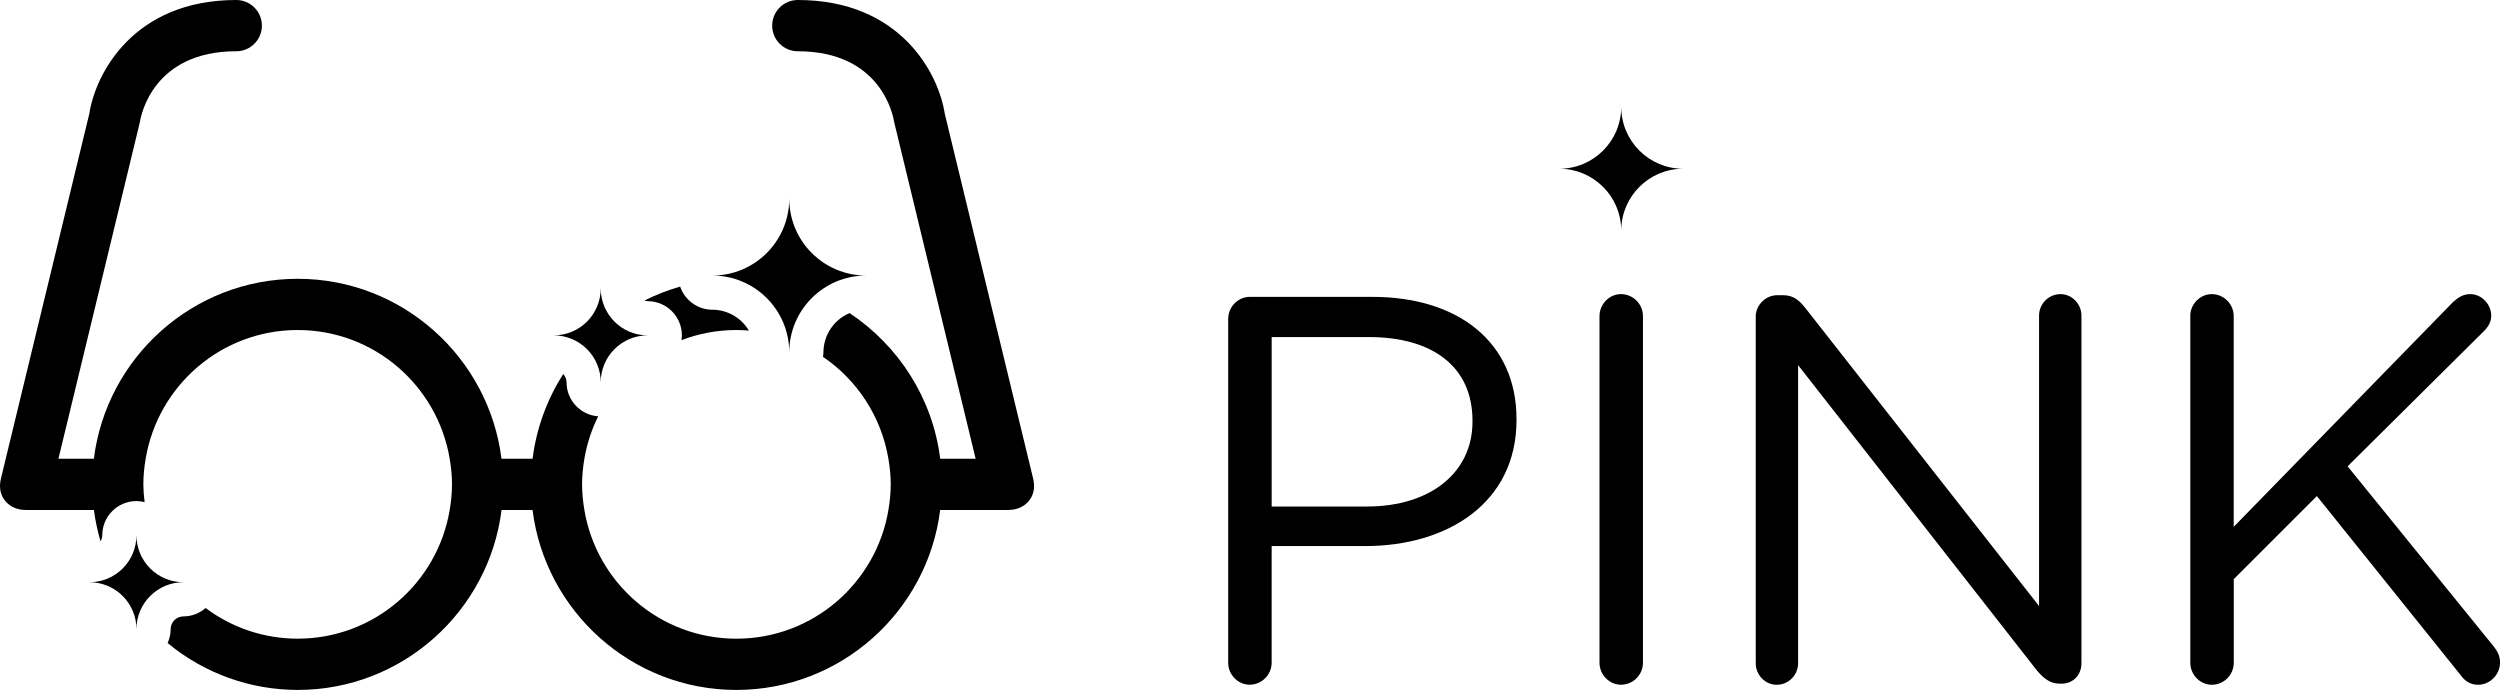
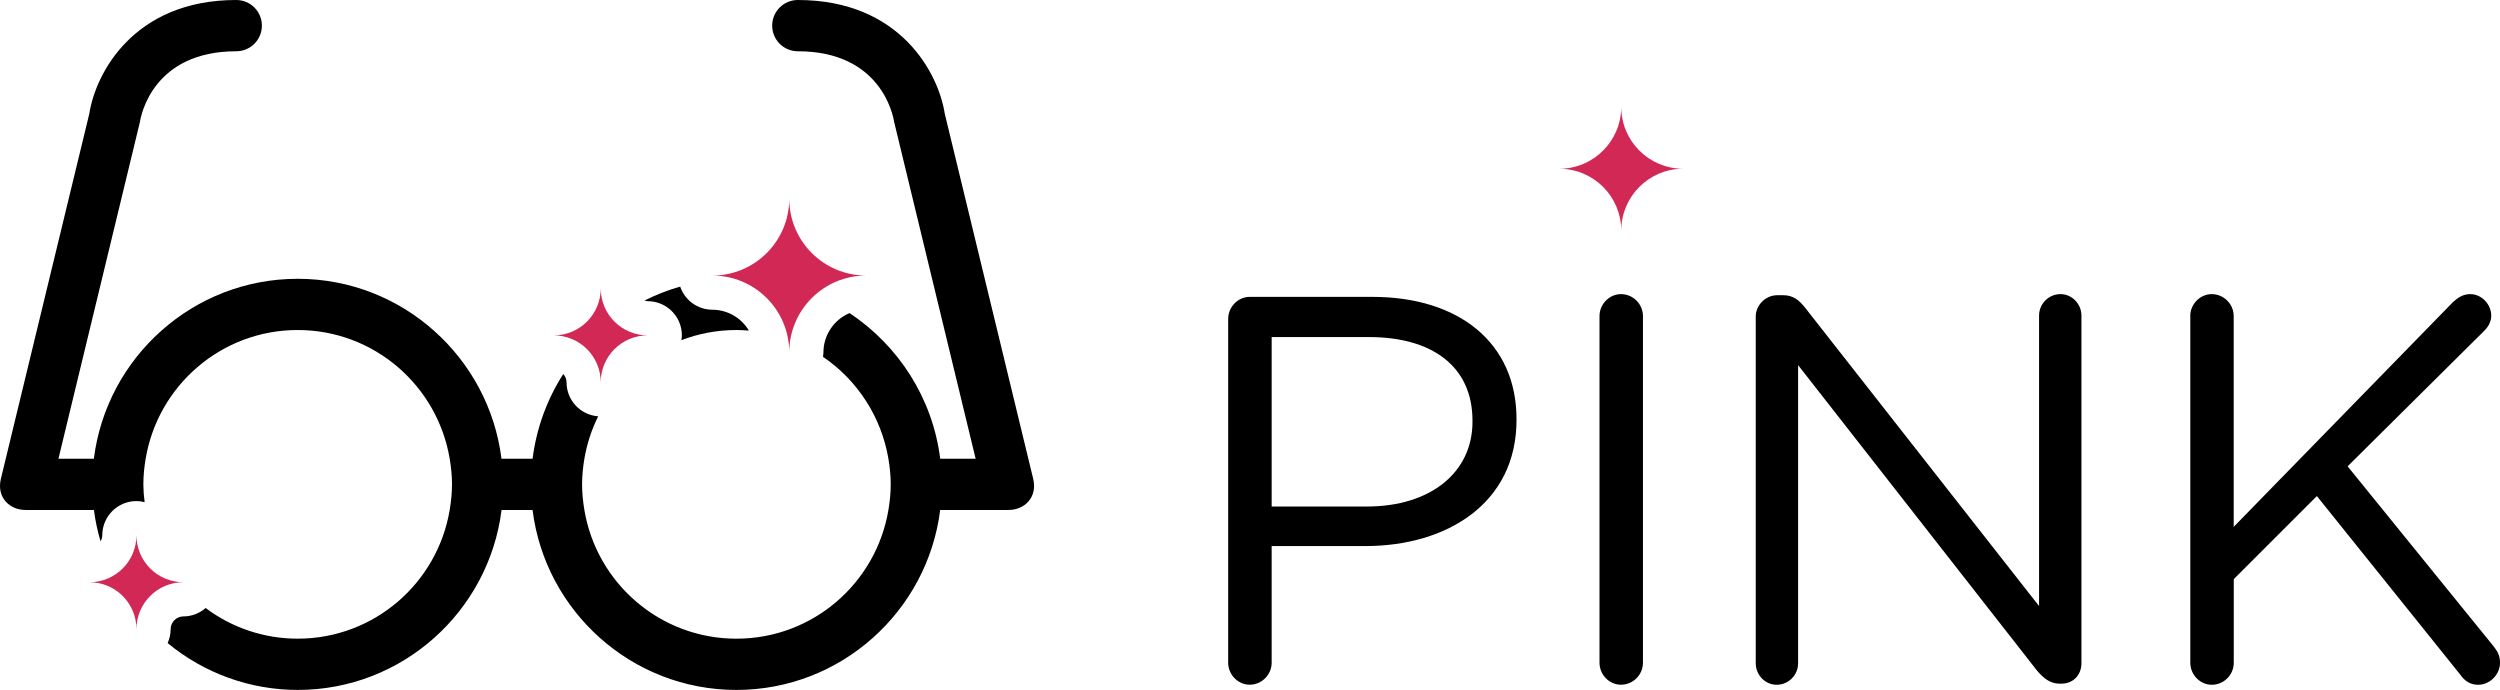
<svg xmlns="http://www.w3.org/2000/svg" width="146.3" height="40.375">
  <path d="M71.874 18.661c0-.708.58-1.288 1.256-1.288h7.18c5.087 0 8.436 2.704 8.436 7.146v.064c0 4.861-4.057 7.373-8.854 7.373h-5.475v6.825c0 .708-.58 1.288-1.288 1.288-.676 0-1.256-.58-1.256-1.288v-20.12zm8.114 10.98c3.734 0 6.182-1.996 6.182-4.959v-.063c0-3.22-2.414-4.894-6.053-4.894h-5.699v9.917h5.57v-.001zM93.603 18.5c0-.708.579-1.288 1.255-1.288.709 0 1.288.58 1.288 1.288v20.283a1.29 1.29 0 0 1-1.288 1.287c-.676 0-1.255-.579-1.255-1.287V18.5zm9.141.032c0-.676.58-1.256 1.256-1.256h.354c.58 0 .935.29 1.288.74l13.684 17.45V18.468c0-.676.547-1.256 1.256-1.256.676 0 1.224.58 1.224 1.256v20.349c0 .676-.481 1.19-1.158 1.19h-.129c-.548 0-.935-.321-1.319-.772l-13.975-17.868v17.45c0 .676-.547 1.256-1.256 1.256-.676 0-1.223-.58-1.223-1.256V18.532h-.002zm25.429-.032c0-.708.58-1.288 1.257-1.288.708 0 1.286.58 1.286 1.288v12.331l12.848-13.168c.29-.257.579-.451.998-.451.676 0 1.225.612 1.225 1.256 0 .354-.162.644-.42.901l-7.984 7.92 8.564 10.561c.225.291.354.547.354.935 0 .676-.578 1.288-1.286 1.288-.483 0-.806-.258-1.03-.58l-8.402-10.463-4.863 4.861v4.894a1.29 1.29 0 0 1-1.286 1.288c-.677 0-1.257-.58-1.257-1.288V18.5h-.004z" />
-   <path class="main-footer__logo-star" d="M98.498 9.875a3.623 3.623 0 0 1-3.623-3.624 3.625 3.625 0 0 1-3.625 3.624 3.625 3.625 0 0 1 3.625 3.624 3.623 3.623 0 0 1 3.623-3.624z" />
-   <path class="main-footer__logo-glass" d="M43.094 19.313c.246 0 .489.014.73.033a2.491 2.491 0 0 0-2.136-1.221 1.994 1.994 0 0 1-1.884-1.354c-.727.208-1.425.482-2.089.816.062.017.122.038.188.038a2 2 0 0 1 2 2c0 .096-.015.188-.028.281 1-.382 2.084-.593 3.219-.593z" />
+   <path fill="#D22856" d="M98.498 9.875a3.623 3.623 0 0 1-3.623-3.624 3.625 3.625 0 0 1-3.625 3.624 3.625 3.625 0 0 1 3.625 3.624 3.623 3.623 0 0 1 3.623-3.624z" />
+   <path d="M43.094 19.313c.246 0 .489.014.73.033a2.491 2.491 0 0 0-2.136-1.221 1.994 1.994 0 0 1-1.884-1.354c-.727.208-1.425.482-2.089.816.062.017.122.038.188.038a2 2 0 0 1 2 2c0 .096-.015.188-.028.281 1-.382 2.084-.593 3.219-.593z" />
  <path d="M60.462 28.016L55.287 6.651C54.926 4.303 52.694 0 46.688 0a1.5 1.5 0 1 0 0 3c4.856 0 5.575 3.729 5.639 4.143l4.767 19.701h-2.073c-.445-3.557-2.453-6.628-5.305-8.522a2.503 2.503 0 0 0-1.529 2.303c0 .088-.015.171-.026.256a9.034 9.034 0 0 1 3.829 5.964c.082.489.135.988.135 1.5s-.053 1.012-.135 1.5c-.716 4.272-4.421 7.531-8.896 7.531-4.475 0-8.181-3.259-8.896-7.531-.082-.488-.135-.988-.135-1.5s.053-1.011.135-1.5a8.949 8.949 0 0 1 .808-2.483 1.995 1.995 0 0 1-1.852-1.985.743.743 0 0 0-.192-.489 11.954 11.954 0 0 0-1.795 4.958h-1.82c-.741-5.927-5.802-10.531-11.927-10.531S6.235 20.917 5.493 26.844H3.42L8.187 7.143C8.25 6.729 8.97 3 13.826 3a1.5 1.5 0 1 0 0-3C7.82 0 5.588 4.303 5.227 6.651L.052 28.016c-.266 1.109.531 1.826 1.426 1.826.012 0 .023.004.036.004h3.982c.079.628.215 1.237.387 1.831a.726.726 0 0 0 .102-.354 2 2 0 0 1 2-2c.166 0 .324.025.478.063a8.337 8.337 0 0 1-.074-1.042c0-.512.053-1.011.135-1.5.715-4.271 4.421-7.531 8.896-7.531s8.18 3.26 8.896 7.531c.082.489.135.988.135 1.5s-.053 1.012-.135 1.5c-.715 4.272-4.421 7.531-8.896 7.531a8.959 8.959 0 0 1-5.386-1.794c-.35.302-.8.491-1.299.491a.75.75 0 0 0-.749.748c0 .29-.065.564-.176.812a11.94 11.94 0 0 0 7.614 2.743c6.125 0 11.185-4.604 11.927-10.53h1.814c.742 5.926 5.802 10.53 11.927 10.53s11.186-4.604 11.927-10.53H59c.012 0 .023-.004.036-.004.895.001 1.692-.716 1.426-1.825z" />
-   <path class="main-footer__logo-star" d="M50.686 16.125a4.499 4.499 0 0 1-4.499-4.499 4.499 4.499 0 0 1-4.499 4.499 4.499 4.499 0 0 1 4.499 4.499 4.498 4.498 0 0 1 4.499-4.499zm-12.782 3.501a2.748 2.748 0 0 1-2.749-2.749 2.748 2.748 0 0 1-2.749 2.749 2.747 2.747 0 0 1 2.749 2.749 2.748 2.748 0 0 1 2.749-2.749zm-27.17 14.446a2.748 2.748 0 0 1-2.749-2.75c0 1.52-1.23 2.75-2.749 2.75a2.747 2.747 0 0 1 2.749 2.748 2.748 2.748 0 0 1 2.749-2.748z" />
+   <path fill="#D22856" d="M50.686 16.125a4.499 4.499 0 0 1-4.499-4.499 4.499 4.499 0 0 1-4.499 4.499 4.499 4.499 0 0 1 4.499 4.499 4.498 4.498 0 0 1 4.499-4.499zm-12.782 3.501a2.748 2.748 0 0 1-2.749-2.749 2.748 2.748 0 0 1-2.749 2.749 2.747 2.747 0 0 1 2.749 2.749 2.748 2.748 0 0 1 2.749-2.749zm-27.17 14.446a2.748 2.748 0 0 1-2.749-2.75c0 1.52-1.23 2.75-2.749 2.75a2.747 2.747 0 0 1 2.749 2.748 2.748 2.748 0 0 1 2.749-2.748z" />
</svg>
